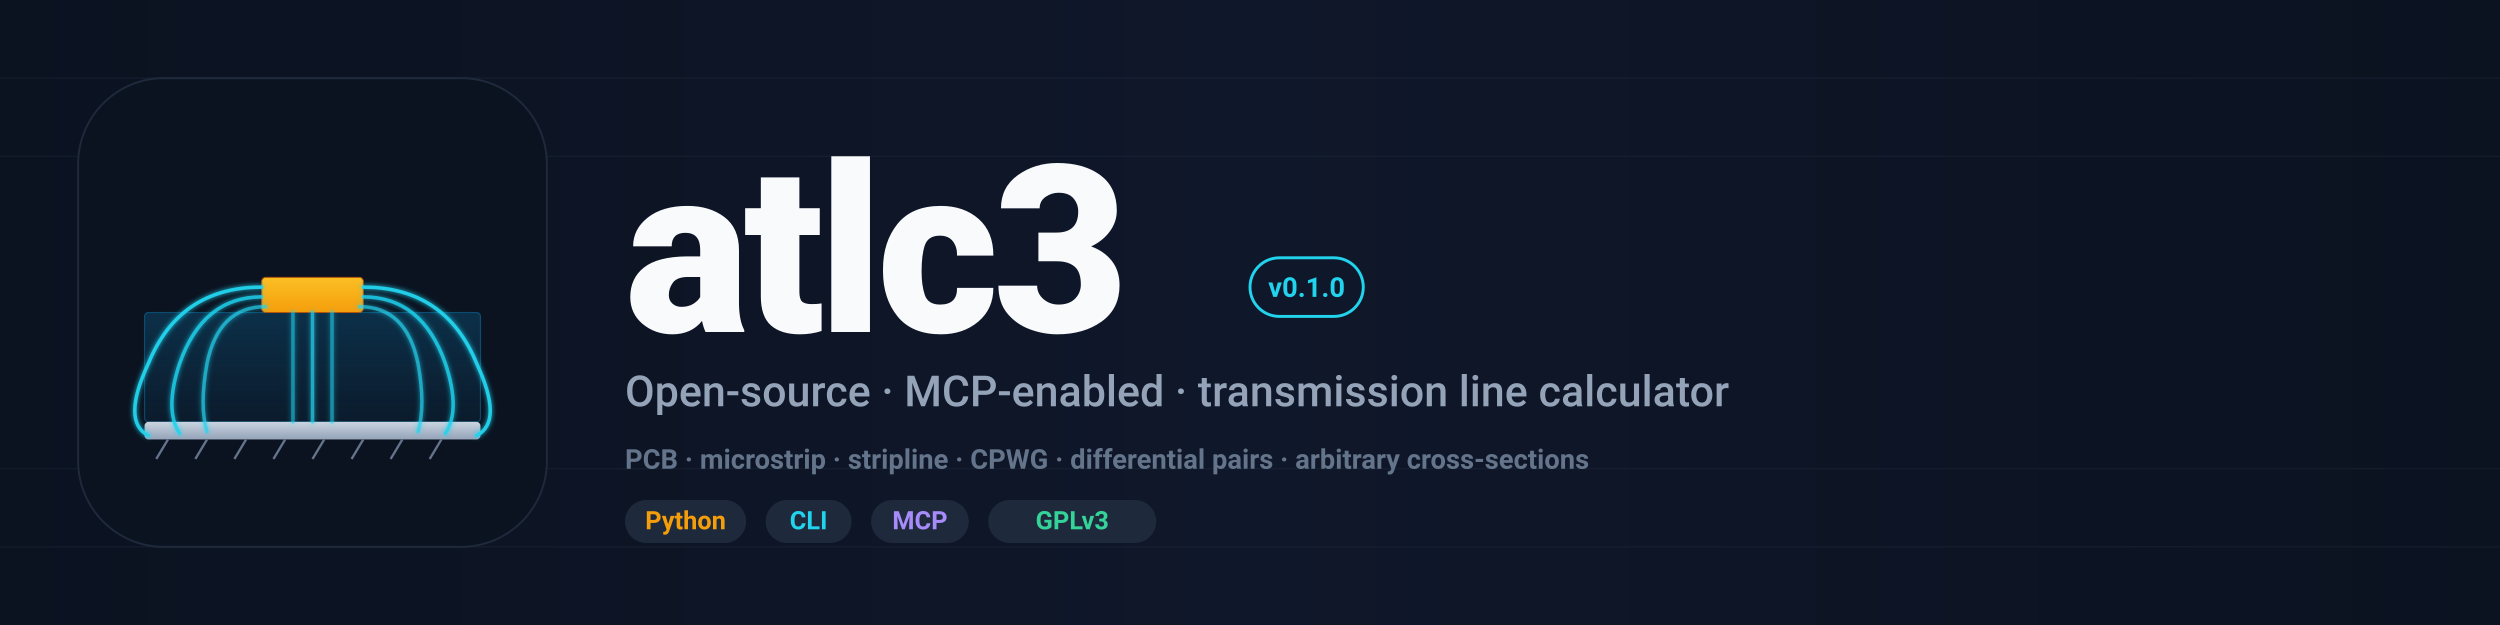
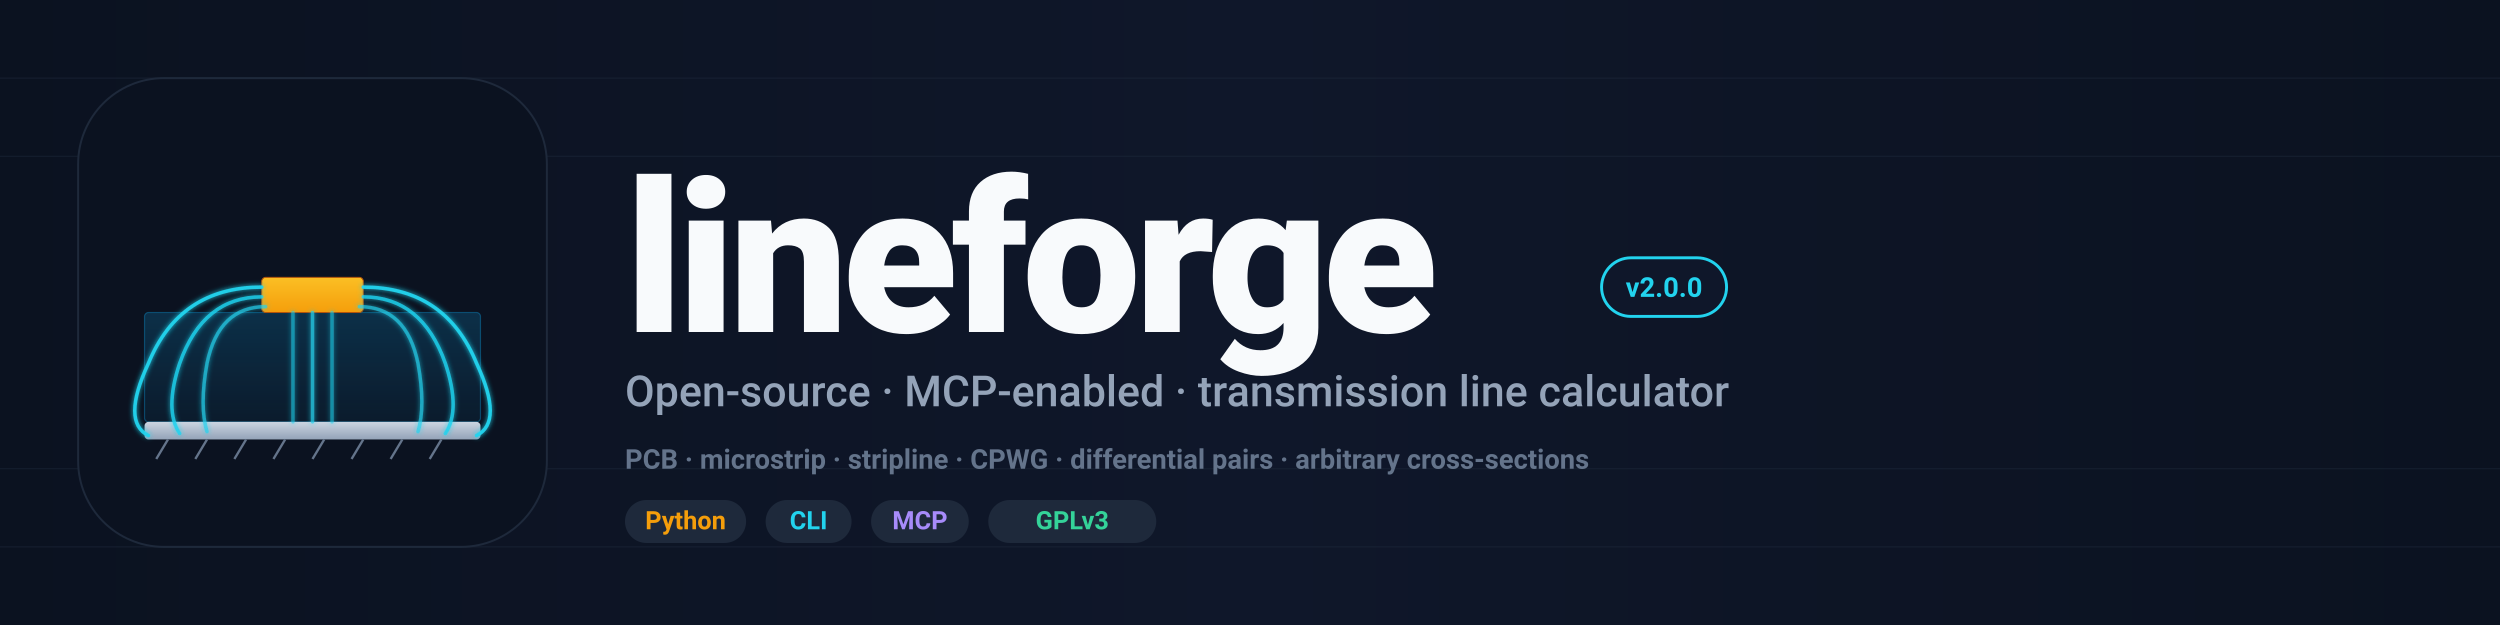
- <svg xmlns="http://www.w3.org/2000/svg" viewBox="0 0 1280 320" role="img" aria-label="atlc3 — open-source MCP-enabled transmission line calculator">
+ <svg xmlns="http://www.w3.org/2000/svg" viewBox="0 0 1280 320" role="img" aria-label="lineforge — open-source MCP-enabled transmission line calculator">
  <defs>
    <linearGradient id="bbg" x1="0" y1="0" x2="1" y2="0">
      <stop offset="0%" stop-color="#0B1220" />
      <stop offset="50%" stop-color="#0F172A" />
      <stop offset="100%" stop-color="#0B1220" />
    </linearGradient>
    <linearGradient id="bdiel" x1="0" y1="0" x2="0" y2="1">
      <stop offset="0%" stop-color="#0EA5E9" stop-opacity="0.2" />
      <stop offset="100%" stop-color="#0EA5E9" stop-opacity="0.06" />
    </linearGradient>
    <linearGradient id="bstrip" x1="0" y1="0" x2="0" y2="1">
      <stop offset="0%" stop-color="#FBBF24" />
      <stop offset="100%" stop-color="#F59E0B" />
    </linearGradient>
    <linearGradient id="bground" x1="0" y1="0" x2="0" y2="1">
      <stop offset="0%" stop-color="#CBD5E1" />
      <stop offset="100%" stop-color="#94A3B8" />
    </linearGradient>
    <filter id="bglow" x="-30%" y="-30%" width="160%" height="160%">
      <feGaussianBlur stdDeviation="1.4" result="blur" />
      <feMerge>
        <feMergeNode in="blur" />
        <feMergeNode in="SourceGraphic" />
      </feMerge>
    </filter>
  </defs>
  <rect width="1280" height="320" fill="url(#bbg)" />
  <g stroke="#1E293B" stroke-width="0.5" opacity="0.6">
    <line x1="0" y1="40" x2="1280" y2="40" />
    <line x1="0" y1="80" x2="1280" y2="80" />
    <line x1="0" y1="240" x2="1280" y2="240" />
    <line x1="0" y1="280" x2="1280" y2="280" />
  </g>
  <g transform="translate(40, 40)">
    <rect x="0" y="0" width="240" height="240" rx="44" ry="44" fill="#0B1220" stroke="#1E293B" stroke-width="1" />
    <g transform="translate(0, 8)">
      <rect x="34" y="112" width="172" height="56" rx="2" fill="url(#bdiel)" stroke="#0EA5E9" stroke-opacity="0.35" stroke-width="0.6" />
      <rect x="34" y="168" width="172" height="9" rx="2" fill="url(#bground)" />
      <g stroke="#64748B" stroke-width="1.2">
        <line x1="46" y1="177" x2="40" y2="187" />
        <line x1="66" y1="177" x2="60" y2="187" />
        <line x1="86" y1="177" x2="80" y2="187" />
        <line x1="106" y1="177" x2="100" y2="187" />
        <line x1="126" y1="177" x2="120" y2="187" />
        <line x1="146" y1="177" x2="140" y2="187" />
        <line x1="166" y1="177" x2="160" y2="187" />
        <line x1="186" y1="177" x2="180" y2="187" />
      </g>
      <rect x="94" y="94" width="52" height="18" rx="2" fill="url(#bstrip)" stroke="#B45309" stroke-width="0.5" />
      <g fill="none" stroke="#22D3EE" stroke-width="1.8" stroke-linecap="round" filter="url(#bglow)">
        <path d="M 146 99 Q 188 99, 204 138 Q 218 168, 204 175" stroke-opacity="0.95" />
        <path d="M 146 104 Q 176 104, 188 138 Q 196 162, 188 174" stroke-opacity="0.8" />
        <path d="M 144 109 Q 168 109, 174 138 Q 178 160, 174 173" stroke-opacity="0.65" />
        <path d="M 94  99 Q  52  99,  36 138 Q  22 168,  36 175" stroke-opacity="0.95" />
        <path d="M 94 104 Q  64 104,  52 138 Q  44 162,  52 174" stroke-opacity="0.8" />
        <path d="M 96 109 Q  72 109,  66 138 Q  62 160,  66 173" stroke-opacity="0.65" />
        <path d="M 110 112 L 110 168" stroke-opacity="0.5" />
        <path d="M 120 112 L 120 168" stroke-opacity="0.65" />
        <path d="M 130 112 L 130 168" stroke-opacity="0.5" />
      </g>
    </g>
  </g>
  <g font-family="ui-sans-serif, -apple-system, 'Segoe UI', Roboto, 'Helvetica Neue', sans-serif">
-     <text x="320" y="170" font-size="120" font-weight="800" fill="#F8FAFC" letter-spacing="-3">atlc3</text>
-     <g transform="translate(640, 132)">
-       <rect x="0" y="0" width="58" height="30" rx="15" fill="#0F172A" stroke="#22D3EE" stroke-width="1.5" />
-       <text x="29" y="20" font-size="14" font-weight="700" fill="#22D3EE" text-anchor="middle">v0.1.0</text>
+     <text x="320" y="170" font-size="108" font-weight="800" fill="#F8FAFC" letter-spacing="-3">lineforge</text>
+     <g transform="translate(820, 132)">
+       <rect x="0" y="0" width="64" height="30" rx="15" fill="#0F172A" stroke="#22D3EE" stroke-width="1.5" />
+       <text x="32" y="20" font-size="14" font-weight="700" fill="#22D3EE" text-anchor="middle">v2.0.0</text>
    </g>
    <text x="320" y="208" font-size="22" font-weight="500" fill="#94A3B8">
      Open-source · MCP-enabled · transmission line calculator
    </text>
    <g font-size="14" font-weight="600" fill="#64748B">
      <text x="320" y="240">PCB · microstrip · stripline · CPWG · differential pairs · arbitrary cross-sections</text>
    </g>
    <g transform="translate(320, 256)" font-size="13" font-weight="700">
      <g transform="translate(0, 0)">
        <rect x="0" y="0" width="62" height="22" rx="11" fill="#1E293B" />
        <text x="31" y="15" fill="#F59E0B" text-anchor="middle">Python</text>
      </g>
      <g transform="translate(72, 0)">
        <rect x="0" y="0" width="44" height="22" rx="11" fill="#1E293B" />
        <text x="22" y="15" fill="#22D3EE" text-anchor="middle">CLI</text>
      </g>
      <g transform="translate(126, 0)">
        <rect x="0" y="0" width="50" height="22" rx="11" fill="#1E293B" />
        <text x="25" y="15" fill="#A78BFA" text-anchor="middle">MCP</text>
      </g>
      <g transform="translate(186, 0)">
        <rect x="0" y="0" width="86" height="22" rx="11" fill="#1E293B" />
        <text x="43" y="15" fill="#34D399" text-anchor="middle">GPLv3</text>
      </g>
    </g>
  </g>
</svg>
